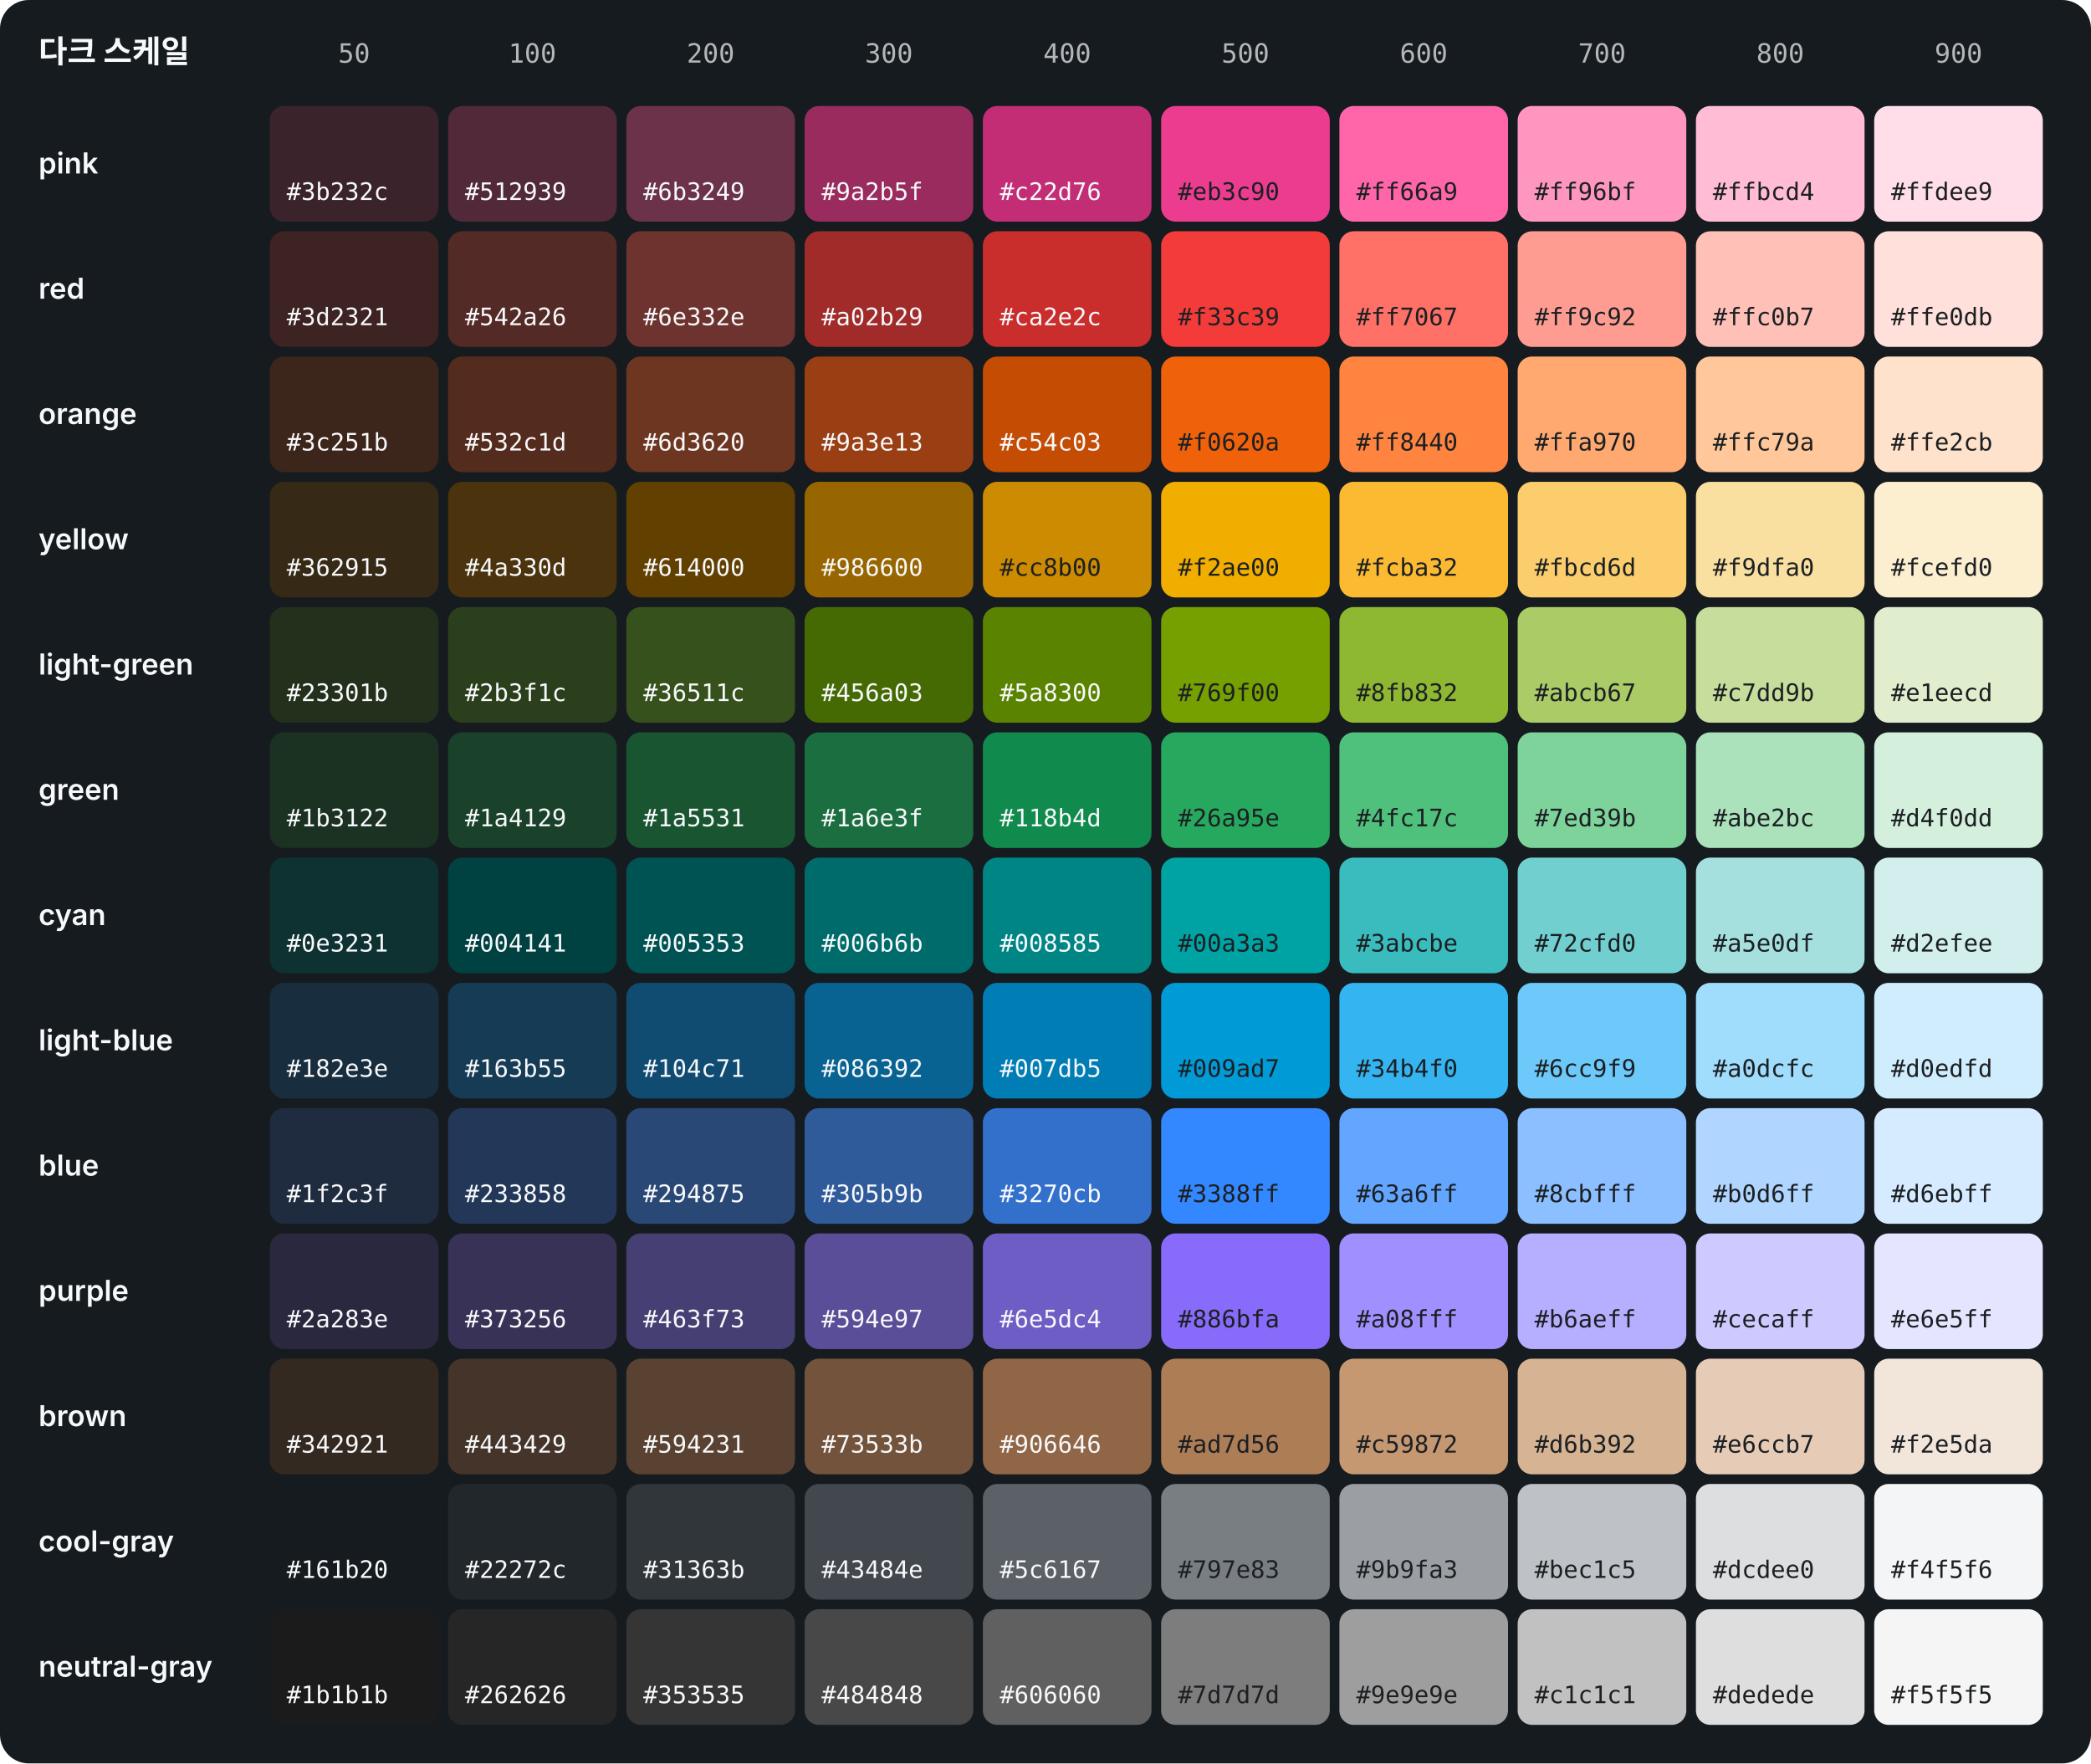
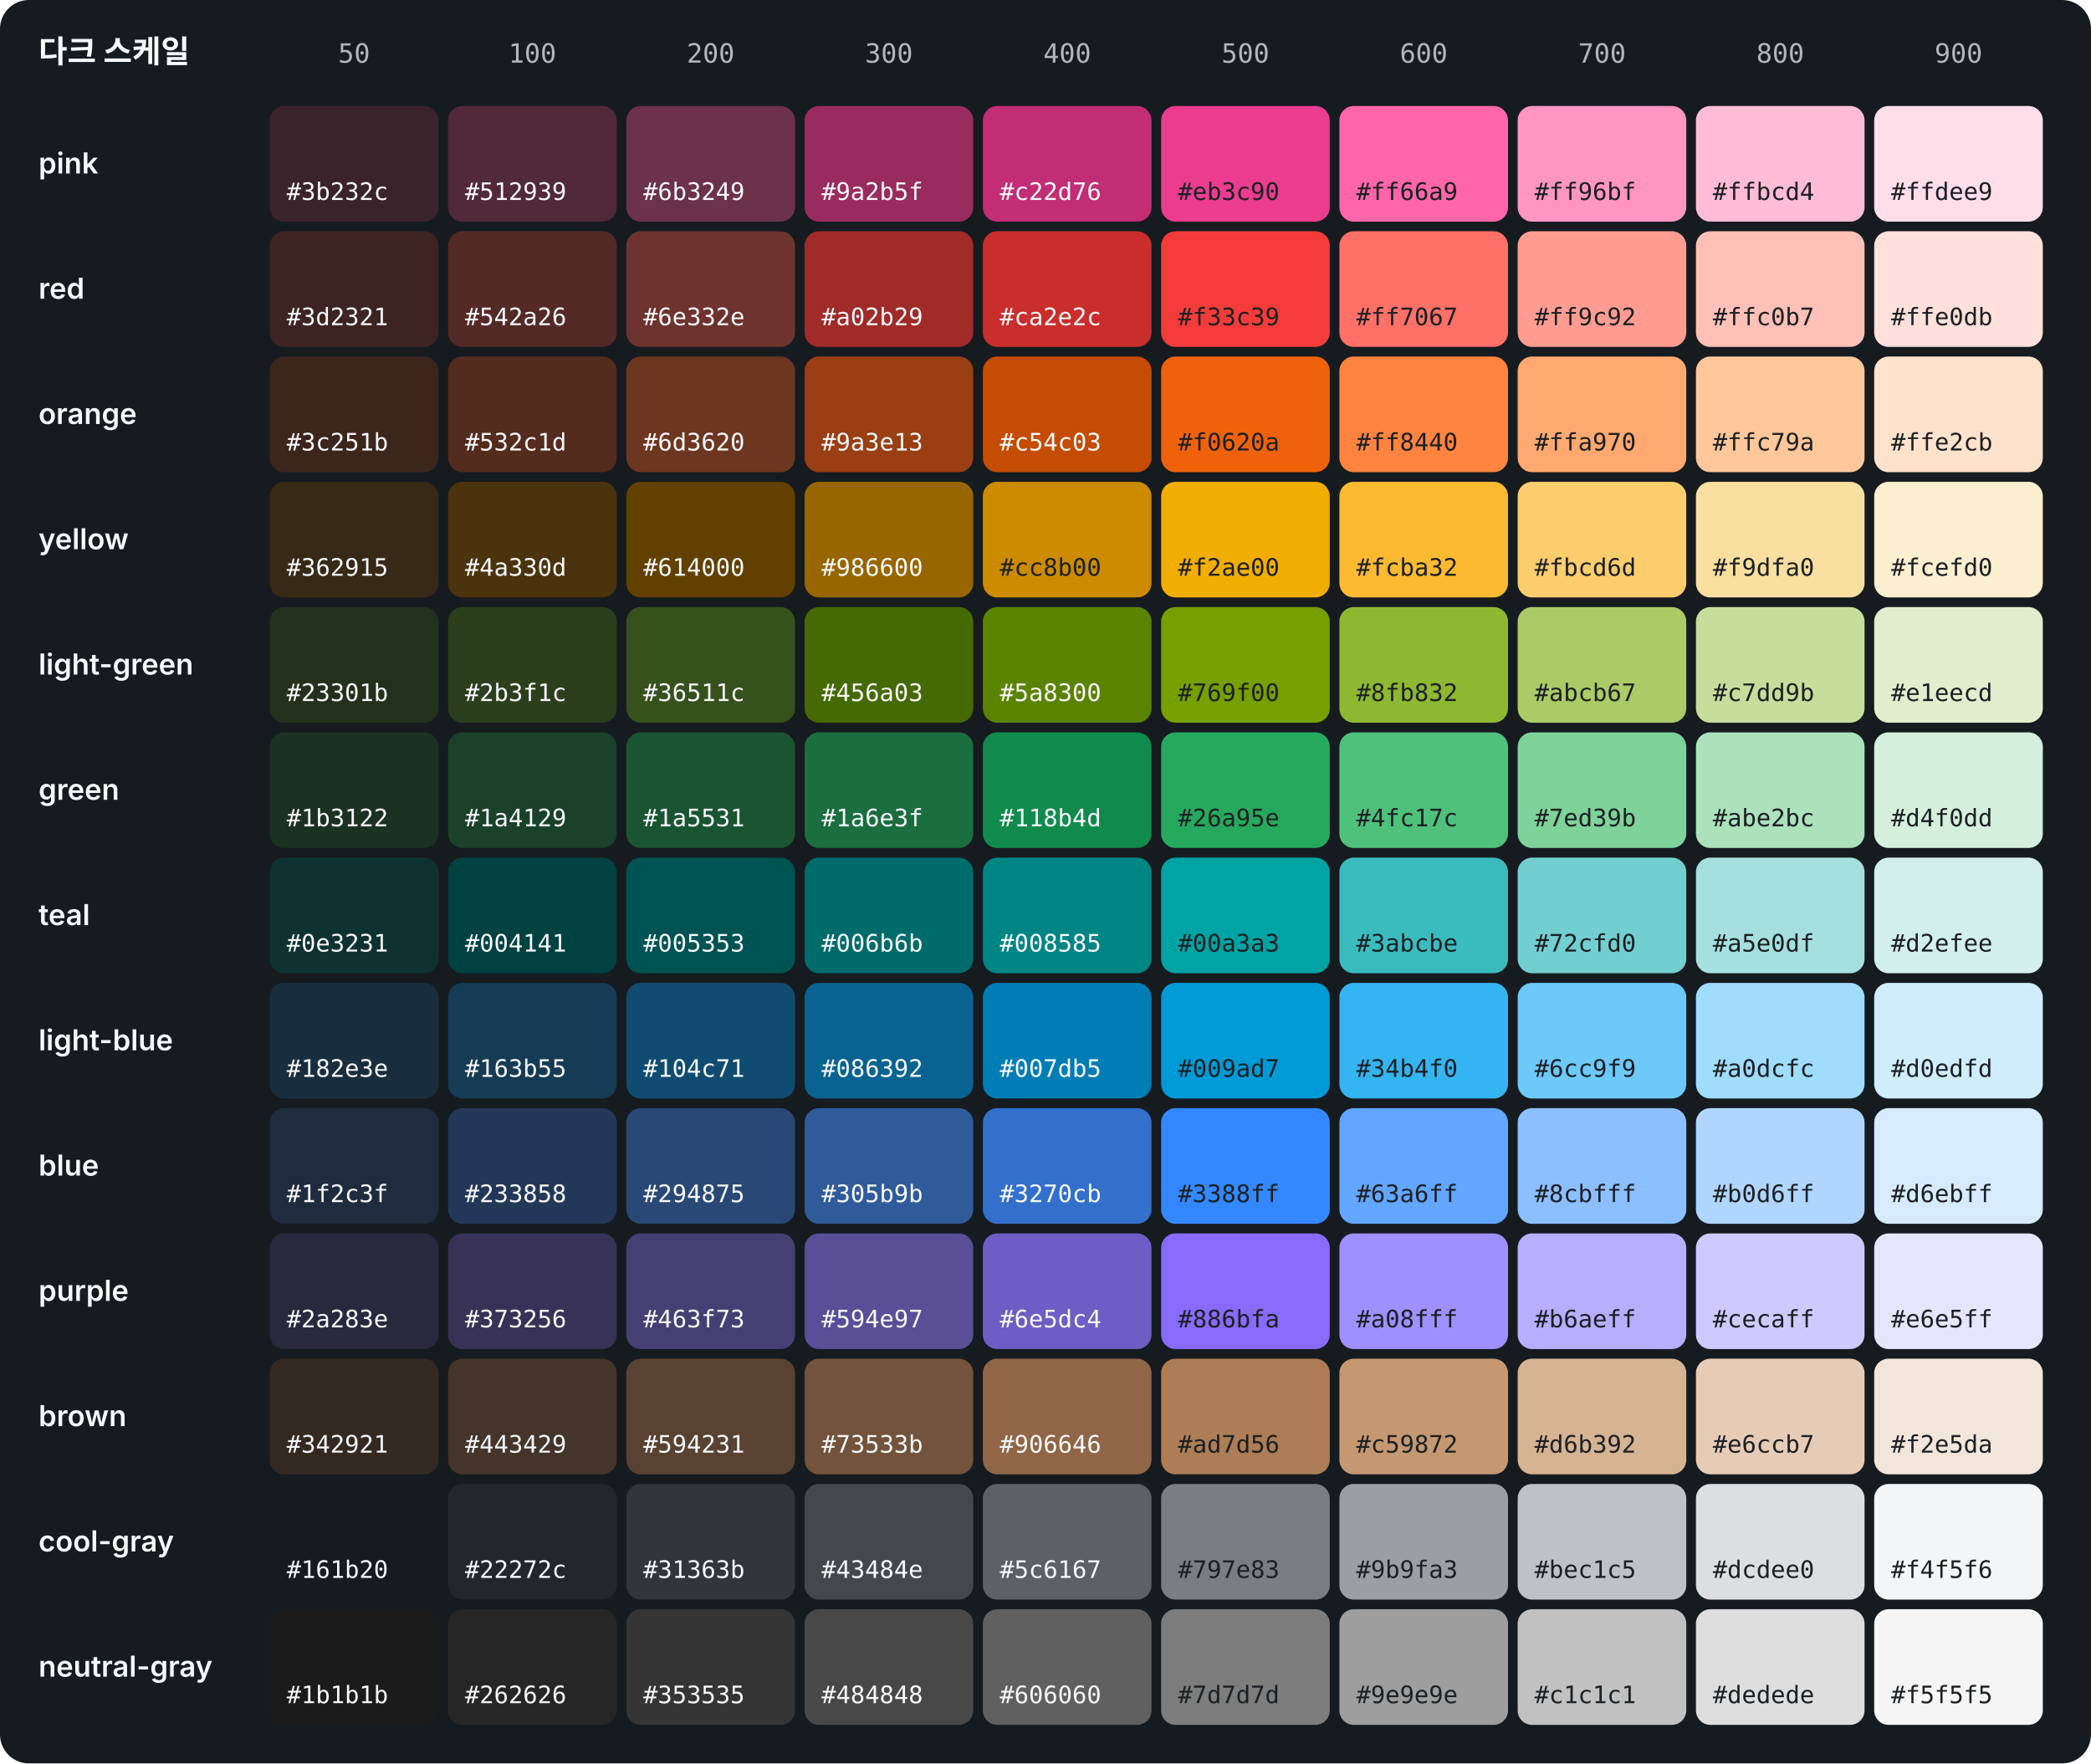
<svg xmlns="http://www.w3.org/2000/svg" width="868" height="732" viewBox="0 0 868 732">
  <rect width="868" height="732" rx="12" fill="#161b20" />
  <text x="16" y="26" font-family="ui-sans-serif, system-ui, -apple-system, 'Apple SD Gothic Neo', sans-serif" font-size="13" font-weight="700" fill="#f7f8fa">다크 스케일</text>
  <text x="147" y="26" text-anchor="middle" font-family="ui-monospace, SFMono-Regular, Menlo, monospace" font-size="11" fill="#f7f8fa" opacity="0.7">50</text>
  <text x="221" y="26" text-anchor="middle" font-family="ui-monospace, SFMono-Regular, Menlo, monospace" font-size="11" fill="#f7f8fa" opacity="0.7">100</text>
  <text x="295" y="26" text-anchor="middle" font-family="ui-monospace, SFMono-Regular, Menlo, monospace" font-size="11" fill="#f7f8fa" opacity="0.7">200</text>
  <text x="369" y="26" text-anchor="middle" font-family="ui-monospace, SFMono-Regular, Menlo, monospace" font-size="11" fill="#f7f8fa" opacity="0.7">300</text>
  <text x="443" y="26" text-anchor="middle" font-family="ui-monospace, SFMono-Regular, Menlo, monospace" font-size="11" fill="#f7f8fa" opacity="0.7">400</text>
  <text x="517" y="26" text-anchor="middle" font-family="ui-monospace, SFMono-Regular, Menlo, monospace" font-size="11" fill="#f7f8fa" opacity="0.7">500</text>
  <text x="591" y="26" text-anchor="middle" font-family="ui-monospace, SFMono-Regular, Menlo, monospace" font-size="11" fill="#f7f8fa" opacity="0.7">600</text>
  <text x="665" y="26" text-anchor="middle" font-family="ui-monospace, SFMono-Regular, Menlo, monospace" font-size="11" fill="#f7f8fa" opacity="0.7">700</text>
  <text x="739" y="26" text-anchor="middle" font-family="ui-monospace, SFMono-Regular, Menlo, monospace" font-size="11" fill="#f7f8fa" opacity="0.7">800</text>
  <text x="813" y="26" text-anchor="middle" font-family="ui-monospace, SFMono-Regular, Menlo, monospace" font-size="11" fill="#f7f8fa" opacity="0.7">900</text>
  <text x="16" y="72" font-family="ui-sans-serif, system-ui, -apple-system, 'Apple SD Gothic Neo', sans-serif" font-size="12" font-weight="600" fill="#f7f8fa">pink</text>
  <rect x="112" y="44" width="70" height="48" rx="6" fill="#3b232c" />
  <text x="119" y="83" font-family="ui-monospace, SFMono-Regular, Menlo, monospace" font-size="10" fill="#f7f8fa">#3b232c</text>
  <rect x="186" y="44" width="70" height="48" rx="6" fill="#512939" />
  <text x="193" y="83" font-family="ui-monospace, SFMono-Regular, Menlo, monospace" font-size="10" fill="#f7f8fa">#512939</text>
  <rect x="260" y="44" width="70" height="48" rx="6" fill="#6b3249" />
  <text x="267" y="83" font-family="ui-monospace, SFMono-Regular, Menlo, monospace" font-size="10" fill="#f7f8fa">#6b3249</text>
  <rect x="334" y="44" width="70" height="48" rx="6" fill="#9a2b5f" />
  <text x="341" y="83" font-family="ui-monospace, SFMono-Regular, Menlo, monospace" font-size="10" fill="#f7f8fa">#9a2b5f</text>
  <rect x="408" y="44" width="70" height="48" rx="6" fill="#c22d76" />
  <text x="415" y="83" font-family="ui-monospace, SFMono-Regular, Menlo, monospace" font-size="10" fill="#f7f8fa">#c22d76</text>
  <rect x="482" y="44" width="70" height="48" rx="6" fill="#eb3c90" />
  <text x="489" y="83" font-family="ui-monospace, SFMono-Regular, Menlo, monospace" font-size="10" fill="#1c2023">#eb3c90</text>
  <rect x="556" y="44" width="70" height="48" rx="6" fill="#ff66a9" />
  <text x="563" y="83" font-family="ui-monospace, SFMono-Regular, Menlo, monospace" font-size="10" fill="#1c2023">#ff66a9</text>
  <rect x="630" y="44" width="70" height="48" rx="6" fill="#ff96bf" />
  <text x="637" y="83" font-family="ui-monospace, SFMono-Regular, Menlo, monospace" font-size="10" fill="#1c2023">#ff96bf</text>
  <rect x="704" y="44" width="70" height="48" rx="6" fill="#ffbcd4" />
  <text x="711" y="83" font-family="ui-monospace, SFMono-Regular, Menlo, monospace" font-size="10" fill="#1c2023">#ffbcd4</text>
  <rect x="778" y="44" width="70" height="48" rx="6" fill="#ffdee9" />
  <text x="785" y="83" font-family="ui-monospace, SFMono-Regular, Menlo, monospace" font-size="10" fill="#1c2023">#ffdee9</text>
  <text x="16" y="124" font-family="ui-sans-serif, system-ui, -apple-system, 'Apple SD Gothic Neo', sans-serif" font-size="12" font-weight="600" fill="#f7f8fa">red</text>
  <rect x="112" y="96" width="70" height="48" rx="6" fill="#3d2321" />
  <text x="119" y="135" font-family="ui-monospace, SFMono-Regular, Menlo, monospace" font-size="10" fill="#f7f8fa">#3d2321</text>
  <rect x="186" y="96" width="70" height="48" rx="6" fill="#542a26" />
  <text x="193" y="135" font-family="ui-monospace, SFMono-Regular, Menlo, monospace" font-size="10" fill="#f7f8fa">#542a26</text>
  <rect x="260" y="96" width="70" height="48" rx="6" fill="#6e332e" />
  <text x="267" y="135" font-family="ui-monospace, SFMono-Regular, Menlo, monospace" font-size="10" fill="#f7f8fa">#6e332e</text>
  <rect x="334" y="96" width="70" height="48" rx="6" fill="#a02b29" />
  <text x="341" y="135" font-family="ui-monospace, SFMono-Regular, Menlo, monospace" font-size="10" fill="#f7f8fa">#a02b29</text>
  <rect x="408" y="96" width="70" height="48" rx="6" fill="#ca2e2c" />
  <text x="415" y="135" font-family="ui-monospace, SFMono-Regular, Menlo, monospace" font-size="10" fill="#f7f8fa">#ca2e2c</text>
  <rect x="482" y="96" width="70" height="48" rx="6" fill="#f33c39" />
  <text x="489" y="135" font-family="ui-monospace, SFMono-Regular, Menlo, monospace" font-size="10" fill="#1c2023">#f33c39</text>
  <rect x="556" y="96" width="70" height="48" rx="6" fill="#ff7067" />
  <text x="563" y="135" font-family="ui-monospace, SFMono-Regular, Menlo, monospace" font-size="10" fill="#1c2023">#ff7067</text>
  <rect x="630" y="96" width="70" height="48" rx="6" fill="#ff9c92" />
  <text x="637" y="135" font-family="ui-monospace, SFMono-Regular, Menlo, monospace" font-size="10" fill="#1c2023">#ff9c92</text>
  <rect x="704" y="96" width="70" height="48" rx="6" fill="#ffc0b7" />
  <text x="711" y="135" font-family="ui-monospace, SFMono-Regular, Menlo, monospace" font-size="10" fill="#1c2023">#ffc0b7</text>
  <rect x="778" y="96" width="70" height="48" rx="6" fill="#ffe0db" />
  <text x="785" y="135" font-family="ui-monospace, SFMono-Regular, Menlo, monospace" font-size="10" fill="#1c2023">#ffe0db</text>
  <text x="16" y="176" font-family="ui-sans-serif, system-ui, -apple-system, 'Apple SD Gothic Neo', sans-serif" font-size="12" font-weight="600" fill="#f7f8fa">orange</text>
  <rect x="112" y="148" width="70" height="48" rx="6" fill="#3c251b" />
  <text x="119" y="187" font-family="ui-monospace, SFMono-Regular, Menlo, monospace" font-size="10" fill="#f7f8fa">#3c251b</text>
  <rect x="186" y="148" width="70" height="48" rx="6" fill="#532c1d" />
  <text x="193" y="187" font-family="ui-monospace, SFMono-Regular, Menlo, monospace" font-size="10" fill="#f7f8fa">#532c1d</text>
  <rect x="260" y="148" width="70" height="48" rx="6" fill="#6d3620" />
  <text x="267" y="187" font-family="ui-monospace, SFMono-Regular, Menlo, monospace" font-size="10" fill="#f7f8fa">#6d3620</text>
  <rect x="334" y="148" width="70" height="48" rx="6" fill="#9a3e13" />
  <text x="341" y="187" font-family="ui-monospace, SFMono-Regular, Menlo, monospace" font-size="10" fill="#f7f8fa">#9a3e13</text>
  <rect x="408" y="148" width="70" height="48" rx="6" fill="#c54c03" />
  <text x="415" y="187" font-family="ui-monospace, SFMono-Regular, Menlo, monospace" font-size="10" fill="#f7f8fa">#c54c03</text>
  <rect x="482" y="148" width="70" height="48" rx="6" fill="#f0620a" />
  <text x="489" y="187" font-family="ui-monospace, SFMono-Regular, Menlo, monospace" font-size="10" fill="#1c2023">#f0620a</text>
  <rect x="556" y="148" width="70" height="48" rx="6" fill="#ff8440" />
  <text x="563" y="187" font-family="ui-monospace, SFMono-Regular, Menlo, monospace" font-size="10" fill="#1c2023">#ff8440</text>
  <rect x="630" y="148" width="70" height="48" rx="6" fill="#ffa970" />
  <text x="637" y="187" font-family="ui-monospace, SFMono-Regular, Menlo, monospace" font-size="10" fill="#1c2023">#ffa970</text>
  <rect x="704" y="148" width="70" height="48" rx="6" fill="#ffc79a" />
  <text x="711" y="187" font-family="ui-monospace, SFMono-Regular, Menlo, monospace" font-size="10" fill="#1c2023">#ffc79a</text>
  <rect x="778" y="148" width="70" height="48" rx="6" fill="#ffe2cb" />
  <text x="785" y="187" font-family="ui-monospace, SFMono-Regular, Menlo, monospace" font-size="10" fill="#1c2023">#ffe2cb</text>
  <text x="16" y="228" font-family="ui-sans-serif, system-ui, -apple-system, 'Apple SD Gothic Neo', sans-serif" font-size="12" font-weight="600" fill="#f7f8fa">yellow</text>
  <rect x="112" y="200" width="70" height="48" rx="6" fill="#362915" />
  <text x="119" y="239" font-family="ui-monospace, SFMono-Regular, Menlo, monospace" font-size="10" fill="#f7f8fa">#362915</text>
  <rect x="186" y="200" width="70" height="48" rx="6" fill="#4a330d" />
  <text x="193" y="239" font-family="ui-monospace, SFMono-Regular, Menlo, monospace" font-size="10" fill="#f7f8fa">#4a330d</text>
  <rect x="260" y="200" width="70" height="48" rx="6" fill="#614000" />
  <text x="267" y="239" font-family="ui-monospace, SFMono-Regular, Menlo, monospace" font-size="10" fill="#f7f8fa">#614000</text>
  <rect x="334" y="200" width="70" height="48" rx="6" fill="#986600" />
  <text x="341" y="239" font-family="ui-monospace, SFMono-Regular, Menlo, monospace" font-size="10" fill="#f7f8fa">#986600</text>
  <rect x="408" y="200" width="70" height="48" rx="6" fill="#cc8b00" />
  <text x="415" y="239" font-family="ui-monospace, SFMono-Regular, Menlo, monospace" font-size="10" fill="#1c2023">#cc8b00</text>
  <rect x="482" y="200" width="70" height="48" rx="6" fill="#f2ae00" />
  <text x="489" y="239" font-family="ui-monospace, SFMono-Regular, Menlo, monospace" font-size="10" fill="#1c2023">#f2ae00</text>
  <rect x="556" y="200" width="70" height="48" rx="6" fill="#fcba32" />
  <text x="563" y="239" font-family="ui-monospace, SFMono-Regular, Menlo, monospace" font-size="10" fill="#1c2023">#fcba32</text>
  <rect x="630" y="200" width="70" height="48" rx="6" fill="#fbcd6d" />
  <text x="637" y="239" font-family="ui-monospace, SFMono-Regular, Menlo, monospace" font-size="10" fill="#1c2023">#fbcd6d</text>
  <rect x="704" y="200" width="70" height="48" rx="6" fill="#f9dfa0" />
  <text x="711" y="239" font-family="ui-monospace, SFMono-Regular, Menlo, monospace" font-size="10" fill="#1c2023">#f9dfa0</text>
  <rect x="778" y="200" width="70" height="48" rx="6" fill="#fcefd0" />
  <text x="785" y="239" font-family="ui-monospace, SFMono-Regular, Menlo, monospace" font-size="10" fill="#1c2023">#fcefd0</text>
  <text x="16" y="280" font-family="ui-sans-serif, system-ui, -apple-system, 'Apple SD Gothic Neo', sans-serif" font-size="12" font-weight="600" fill="#f7f8fa">light-green</text>
  <rect x="112" y="252" width="70" height="48" rx="6" fill="#23301b" />
  <text x="119" y="291" font-family="ui-monospace, SFMono-Regular, Menlo, monospace" font-size="10" fill="#f7f8fa">#23301b</text>
  <rect x="186" y="252" width="70" height="48" rx="6" fill="#2b3f1c" />
  <text x="193" y="291" font-family="ui-monospace, SFMono-Regular, Menlo, monospace" font-size="10" fill="#f7f8fa">#2b3f1c</text>
  <rect x="260" y="252" width="70" height="48" rx="6" fill="#36511c" />
  <text x="267" y="291" font-family="ui-monospace, SFMono-Regular, Menlo, monospace" font-size="10" fill="#f7f8fa">#36511c</text>
  <rect x="334" y="252" width="70" height="48" rx="6" fill="#456a03" />
  <text x="341" y="291" font-family="ui-monospace, SFMono-Regular, Menlo, monospace" font-size="10" fill="#f7f8fa">#456a03</text>
  <rect x="408" y="252" width="70" height="48" rx="6" fill="#5a8300" />
  <text x="415" y="291" font-family="ui-monospace, SFMono-Regular, Menlo, monospace" font-size="10" fill="#f7f8fa">#5a8300</text>
  <rect x="482" y="252" width="70" height="48" rx="6" fill="#769f00" />
  <text x="489" y="291" font-family="ui-monospace, SFMono-Regular, Menlo, monospace" font-size="10" fill="#1c2023">#769f00</text>
  <rect x="556" y="252" width="70" height="48" rx="6" fill="#8fb832" />
  <text x="563" y="291" font-family="ui-monospace, SFMono-Regular, Menlo, monospace" font-size="10" fill="#1c2023">#8fb832</text>
  <rect x="630" y="252" width="70" height="48" rx="6" fill="#abcb67" />
  <text x="637" y="291" font-family="ui-monospace, SFMono-Regular, Menlo, monospace" font-size="10" fill="#1c2023">#abcb67</text>
  <rect x="704" y="252" width="70" height="48" rx="6" fill="#c7dd9b" />
  <text x="711" y="291" font-family="ui-monospace, SFMono-Regular, Menlo, monospace" font-size="10" fill="#1c2023">#c7dd9b</text>
  <rect x="778" y="252" width="70" height="48" rx="6" fill="#e1eecd" />
  <text x="785" y="291" font-family="ui-monospace, SFMono-Regular, Menlo, monospace" font-size="10" fill="#1c2023">#e1eecd</text>
  <text x="16" y="332" font-family="ui-sans-serif, system-ui, -apple-system, 'Apple SD Gothic Neo', sans-serif" font-size="12" font-weight="600" fill="#f7f8fa">green</text>
  <rect x="112" y="304" width="70" height="48" rx="6" fill="#1b3122" />
  <text x="119" y="343" font-family="ui-monospace, SFMono-Regular, Menlo, monospace" font-size="10" fill="#f7f8fa">#1b3122</text>
  <rect x="186" y="304" width="70" height="48" rx="6" fill="#1a4129" />
  <text x="193" y="343" font-family="ui-monospace, SFMono-Regular, Menlo, monospace" font-size="10" fill="#f7f8fa">#1a4129</text>
  <rect x="260" y="304" width="70" height="48" rx="6" fill="#1a5531" />
  <text x="267" y="343" font-family="ui-monospace, SFMono-Regular, Menlo, monospace" font-size="10" fill="#f7f8fa">#1a5531</text>
  <rect x="334" y="304" width="70" height="48" rx="6" fill="#1a6e3f" />
  <text x="341" y="343" font-family="ui-monospace, SFMono-Regular, Menlo, monospace" font-size="10" fill="#f7f8fa">#1a6e3f</text>
  <rect x="408" y="304" width="70" height="48" rx="6" fill="#118b4d" />
  <text x="415" y="343" font-family="ui-monospace, SFMono-Regular, Menlo, monospace" font-size="10" fill="#f7f8fa">#118b4d</text>
  <rect x="482" y="304" width="70" height="48" rx="6" fill="#26a95e" />
  <text x="489" y="343" font-family="ui-monospace, SFMono-Regular, Menlo, monospace" font-size="10" fill="#1c2023">#26a95e</text>
  <rect x="556" y="304" width="70" height="48" rx="6" fill="#4fc17c" />
  <text x="563" y="343" font-family="ui-monospace, SFMono-Regular, Menlo, monospace" font-size="10" fill="#1c2023">#4fc17c</text>
  <rect x="630" y="304" width="70" height="48" rx="6" fill="#7ed39b" />
  <text x="637" y="343" font-family="ui-monospace, SFMono-Regular, Menlo, monospace" font-size="10" fill="#1c2023">#7ed39b</text>
  <rect x="704" y="304" width="70" height="48" rx="6" fill="#abe2bc" />
  <text x="711" y="343" font-family="ui-monospace, SFMono-Regular, Menlo, monospace" font-size="10" fill="#1c2023">#abe2bc</text>
  <rect x="778" y="304" width="70" height="48" rx="6" fill="#d4f0dd" />
  <text x="785" y="343" font-family="ui-monospace, SFMono-Regular, Menlo, monospace" font-size="10" fill="#1c2023">#d4f0dd</text>
-   <text x="16" y="384" font-family="ui-sans-serif, system-ui, -apple-system, 'Apple SD Gothic Neo', sans-serif" font-size="12" font-weight="600" fill="#f7f8fa">cyan</text>
+   <text x="16" y="384" font-family="ui-sans-serif, system-ui, -apple-system, 'Apple SD Gothic Neo', sans-serif" font-size="12" font-weight="600" fill="#f7f8fa">teal</text>
  <rect x="112" y="356" width="70" height="48" rx="6" fill="#0e3231" />
  <text x="119" y="395" font-family="ui-monospace, SFMono-Regular, Menlo, monospace" font-size="10" fill="#f7f8fa">#0e3231</text>
  <rect x="186" y="356" width="70" height="48" rx="6" fill="#004141" />
  <text x="193" y="395" font-family="ui-monospace, SFMono-Regular, Menlo, monospace" font-size="10" fill="#f7f8fa">#004141</text>
  <rect x="260" y="356" width="70" height="48" rx="6" fill="#005353" />
  <text x="267" y="395" font-family="ui-monospace, SFMono-Regular, Menlo, monospace" font-size="10" fill="#f7f8fa">#005353</text>
  <rect x="334" y="356" width="70" height="48" rx="6" fill="#006b6b" />
  <text x="341" y="395" font-family="ui-monospace, SFMono-Regular, Menlo, monospace" font-size="10" fill="#f7f8fa">#006b6b</text>
  <rect x="408" y="356" width="70" height="48" rx="6" fill="#008585" />
  <text x="415" y="395" font-family="ui-monospace, SFMono-Regular, Menlo, monospace" font-size="10" fill="#f7f8fa">#008585</text>
  <rect x="482" y="356" width="70" height="48" rx="6" fill="#00a3a3" />
  <text x="489" y="395" font-family="ui-monospace, SFMono-Regular, Menlo, monospace" font-size="10" fill="#1c2023">#00a3a3</text>
  <rect x="556" y="356" width="70" height="48" rx="6" fill="#3abcbe" />
  <text x="563" y="395" font-family="ui-monospace, SFMono-Regular, Menlo, monospace" font-size="10" fill="#1c2023">#3abcbe</text>
  <rect x="630" y="356" width="70" height="48" rx="6" fill="#72cfd0" />
  <text x="637" y="395" font-family="ui-monospace, SFMono-Regular, Menlo, monospace" font-size="10" fill="#1c2023">#72cfd0</text>
  <rect x="704" y="356" width="70" height="48" rx="6" fill="#a5e0df" />
  <text x="711" y="395" font-family="ui-monospace, SFMono-Regular, Menlo, monospace" font-size="10" fill="#1c2023">#a5e0df</text>
  <rect x="778" y="356" width="70" height="48" rx="6" fill="#d2efee" />
  <text x="785" y="395" font-family="ui-monospace, SFMono-Regular, Menlo, monospace" font-size="10" fill="#1c2023">#d2efee</text>
  <text x="16" y="436" font-family="ui-sans-serif, system-ui, -apple-system, 'Apple SD Gothic Neo', sans-serif" font-size="12" font-weight="600" fill="#f7f8fa">light-blue</text>
  <rect x="112" y="408" width="70" height="48" rx="6" fill="#182e3e" />
  <text x="119" y="447" font-family="ui-monospace, SFMono-Regular, Menlo, monospace" font-size="10" fill="#f7f8fa">#182e3e</text>
  <rect x="186" y="408" width="70" height="48" rx="6" fill="#163b55" />
  <text x="193" y="447" font-family="ui-monospace, SFMono-Regular, Menlo, monospace" font-size="10" fill="#f7f8fa">#163b55</text>
  <rect x="260" y="408" width="70" height="48" rx="6" fill="#104c71" />
  <text x="267" y="447" font-family="ui-monospace, SFMono-Regular, Menlo, monospace" font-size="10" fill="#f7f8fa">#104c71</text>
  <rect x="334" y="408" width="70" height="48" rx="6" fill="#086392" />
  <text x="341" y="447" font-family="ui-monospace, SFMono-Regular, Menlo, monospace" font-size="10" fill="#f7f8fa">#086392</text>
  <rect x="408" y="408" width="70" height="48" rx="6" fill="#007db5" />
  <text x="415" y="447" font-family="ui-monospace, SFMono-Regular, Menlo, monospace" font-size="10" fill="#f7f8fa">#007db5</text>
  <rect x="482" y="408" width="70" height="48" rx="6" fill="#009ad7" />
  <text x="489" y="447" font-family="ui-monospace, SFMono-Regular, Menlo, monospace" font-size="10" fill="#1c2023">#009ad7</text>
  <rect x="556" y="408" width="70" height="48" rx="6" fill="#34b4f0" />
  <text x="563" y="447" font-family="ui-monospace, SFMono-Regular, Menlo, monospace" font-size="10" fill="#1c2023">#34b4f0</text>
  <rect x="630" y="408" width="70" height="48" rx="6" fill="#6cc9f9" />
  <text x="637" y="447" font-family="ui-monospace, SFMono-Regular, Menlo, monospace" font-size="10" fill="#1c2023">#6cc9f9</text>
  <rect x="704" y="408" width="70" height="48" rx="6" fill="#a0dcfc" />
  <text x="711" y="447" font-family="ui-monospace, SFMono-Regular, Menlo, monospace" font-size="10" fill="#1c2023">#a0dcfc</text>
  <rect x="778" y="408" width="70" height="48" rx="6" fill="#d0edfd" />
  <text x="785" y="447" font-family="ui-monospace, SFMono-Regular, Menlo, monospace" font-size="10" fill="#1c2023">#d0edfd</text>
  <text x="16" y="488" font-family="ui-sans-serif, system-ui, -apple-system, 'Apple SD Gothic Neo', sans-serif" font-size="12" font-weight="600" fill="#f7f8fa">blue</text>
  <rect x="112" y="460" width="70" height="48" rx="6" fill="#1f2c3f" />
  <text x="119" y="499" font-family="ui-monospace, SFMono-Regular, Menlo, monospace" font-size="10" fill="#f7f8fa">#1f2c3f</text>
  <rect x="186" y="460" width="70" height="48" rx="6" fill="#233858" />
  <text x="193" y="499" font-family="ui-monospace, SFMono-Regular, Menlo, monospace" font-size="10" fill="#f7f8fa">#233858</text>
  <rect x="260" y="460" width="70" height="48" rx="6" fill="#294875" />
  <text x="267" y="499" font-family="ui-monospace, SFMono-Regular, Menlo, monospace" font-size="10" fill="#f7f8fa">#294875</text>
  <rect x="334" y="460" width="70" height="48" rx="6" fill="#305b9b" />
  <text x="341" y="499" font-family="ui-monospace, SFMono-Regular, Menlo, monospace" font-size="10" fill="#f7f8fa">#305b9b</text>
  <rect x="408" y="460" width="70" height="48" rx="6" fill="#3270cb" />
  <text x="415" y="499" font-family="ui-monospace, SFMono-Regular, Menlo, monospace" font-size="10" fill="#f7f8fa">#3270cb</text>
  <rect x="482" y="460" width="70" height="48" rx="6" fill="#3388ff" />
  <text x="489" y="499" font-family="ui-monospace, SFMono-Regular, Menlo, monospace" font-size="10" fill="#1c2023">#3388ff</text>
  <rect x="556" y="460" width="70" height="48" rx="6" fill="#63a6ff" />
  <text x="563" y="499" font-family="ui-monospace, SFMono-Regular, Menlo, monospace" font-size="10" fill="#1c2023">#63a6ff</text>
  <rect x="630" y="460" width="70" height="48" rx="6" fill="#8cbfff" />
  <text x="637" y="499" font-family="ui-monospace, SFMono-Regular, Menlo, monospace" font-size="10" fill="#1c2023">#8cbfff</text>
  <rect x="704" y="460" width="70" height="48" rx="6" fill="#b0d6ff" />
  <text x="711" y="499" font-family="ui-monospace, SFMono-Regular, Menlo, monospace" font-size="10" fill="#1c2023">#b0d6ff</text>
  <rect x="778" y="460" width="70" height="48" rx="6" fill="#d6ebff" />
  <text x="785" y="499" font-family="ui-monospace, SFMono-Regular, Menlo, monospace" font-size="10" fill="#1c2023">#d6ebff</text>
  <text x="16" y="540" font-family="ui-sans-serif, system-ui, -apple-system, 'Apple SD Gothic Neo', sans-serif" font-size="12" font-weight="600" fill="#f7f8fa">purple</text>
  <rect x="112" y="512" width="70" height="48" rx="6" fill="#2a283e" />
  <text x="119" y="551" font-family="ui-monospace, SFMono-Regular, Menlo, monospace" font-size="10" fill="#f7f8fa">#2a283e</text>
  <rect x="186" y="512" width="70" height="48" rx="6" fill="#373256" />
  <text x="193" y="551" font-family="ui-monospace, SFMono-Regular, Menlo, monospace" font-size="10" fill="#f7f8fa">#373256</text>
  <rect x="260" y="512" width="70" height="48" rx="6" fill="#463f73" />
  <text x="267" y="551" font-family="ui-monospace, SFMono-Regular, Menlo, monospace" font-size="10" fill="#f7f8fa">#463f73</text>
  <rect x="334" y="512" width="70" height="48" rx="6" fill="#594e97" />
  <text x="341" y="551" font-family="ui-monospace, SFMono-Regular, Menlo, monospace" font-size="10" fill="#f7f8fa">#594e97</text>
  <rect x="408" y="512" width="70" height="48" rx="6" fill="#6e5dc4" />
  <text x="415" y="551" font-family="ui-monospace, SFMono-Regular, Menlo, monospace" font-size="10" fill="#f7f8fa">#6e5dc4</text>
  <rect x="482" y="512" width="70" height="48" rx="6" fill="#886bfa" />
  <text x="489" y="551" font-family="ui-monospace, SFMono-Regular, Menlo, monospace" font-size="10" fill="#1c2023">#886bfa</text>
  <rect x="556" y="512" width="70" height="48" rx="6" fill="#a08fff" />
  <text x="563" y="551" font-family="ui-monospace, SFMono-Regular, Menlo, monospace" font-size="10" fill="#1c2023">#a08fff</text>
  <rect x="630" y="512" width="70" height="48" rx="6" fill="#b6aeff" />
  <text x="637" y="551" font-family="ui-monospace, SFMono-Regular, Menlo, monospace" font-size="10" fill="#1c2023">#b6aeff</text>
  <rect x="704" y="512" width="70" height="48" rx="6" fill="#cecaff" />
  <text x="711" y="551" font-family="ui-monospace, SFMono-Regular, Menlo, monospace" font-size="10" fill="#1c2023">#cecaff</text>
  <rect x="778" y="512" width="70" height="48" rx="6" fill="#e6e5ff" />
  <text x="785" y="551" font-family="ui-monospace, SFMono-Regular, Menlo, monospace" font-size="10" fill="#1c2023">#e6e5ff</text>
  <text x="16" y="592" font-family="ui-sans-serif, system-ui, -apple-system, 'Apple SD Gothic Neo', sans-serif" font-size="12" font-weight="600" fill="#f7f8fa">brown</text>
  <rect x="112" y="564" width="70" height="48" rx="6" fill="#342921" />
  <text x="119" y="603" font-family="ui-monospace, SFMono-Regular, Menlo, monospace" font-size="10" fill="#f7f8fa">#342921</text>
  <rect x="186" y="564" width="70" height="48" rx="6" fill="#443429" />
  <text x="193" y="603" font-family="ui-monospace, SFMono-Regular, Menlo, monospace" font-size="10" fill="#f7f8fa">#443429</text>
  <rect x="260" y="564" width="70" height="48" rx="6" fill="#594231" />
  <text x="267" y="603" font-family="ui-monospace, SFMono-Regular, Menlo, monospace" font-size="10" fill="#f7f8fa">#594231</text>
  <rect x="334" y="564" width="70" height="48" rx="6" fill="#73533b" />
  <text x="341" y="603" font-family="ui-monospace, SFMono-Regular, Menlo, monospace" font-size="10" fill="#f7f8fa">#73533b</text>
  <rect x="408" y="564" width="70" height="48" rx="6" fill="#906646" />
  <text x="415" y="603" font-family="ui-monospace, SFMono-Regular, Menlo, monospace" font-size="10" fill="#f7f8fa">#906646</text>
  <rect x="482" y="564" width="70" height="48" rx="6" fill="#ad7d56" />
  <text x="489" y="603" font-family="ui-monospace, SFMono-Regular, Menlo, monospace" font-size="10" fill="#1c2023">#ad7d56</text>
  <rect x="556" y="564" width="70" height="48" rx="6" fill="#c59872" />
  <text x="563" y="603" font-family="ui-monospace, SFMono-Regular, Menlo, monospace" font-size="10" fill="#1c2023">#c59872</text>
  <rect x="630" y="564" width="70" height="48" rx="6" fill="#d6b392" />
  <text x="637" y="603" font-family="ui-monospace, SFMono-Regular, Menlo, monospace" font-size="10" fill="#1c2023">#d6b392</text>
  <rect x="704" y="564" width="70" height="48" rx="6" fill="#e6ccb7" />
  <text x="711" y="603" font-family="ui-monospace, SFMono-Regular, Menlo, monospace" font-size="10" fill="#1c2023">#e6ccb7</text>
  <rect x="778" y="564" width="70" height="48" rx="6" fill="#f2e5da" />
  <text x="785" y="603" font-family="ui-monospace, SFMono-Regular, Menlo, monospace" font-size="10" fill="#1c2023">#f2e5da</text>
  <text x="16" y="644" font-family="ui-sans-serif, system-ui, -apple-system, 'Apple SD Gothic Neo', sans-serif" font-size="12" font-weight="600" fill="#f7f8fa">cool-gray</text>
  <rect x="112" y="616" width="70" height="48" rx="6" fill="#161b20" />
  <text x="119" y="655" font-family="ui-monospace, SFMono-Regular, Menlo, monospace" font-size="10" fill="#f7f8fa">#161b20</text>
  <rect x="186" y="616" width="70" height="48" rx="6" fill="#22272c" />
  <text x="193" y="655" font-family="ui-monospace, SFMono-Regular, Menlo, monospace" font-size="10" fill="#f7f8fa">#22272c</text>
  <rect x="260" y="616" width="70" height="48" rx="6" fill="#31363b" />
  <text x="267" y="655" font-family="ui-monospace, SFMono-Regular, Menlo, monospace" font-size="10" fill="#f7f8fa">#31363b</text>
  <rect x="334" y="616" width="70" height="48" rx="6" fill="#43484e" />
  <text x="341" y="655" font-family="ui-monospace, SFMono-Regular, Menlo, monospace" font-size="10" fill="#f7f8fa">#43484e</text>
  <rect x="408" y="616" width="70" height="48" rx="6" fill="#5c6167" />
  <text x="415" y="655" font-family="ui-monospace, SFMono-Regular, Menlo, monospace" font-size="10" fill="#f7f8fa">#5c6167</text>
  <rect x="482" y="616" width="70" height="48" rx="6" fill="#797e83" />
  <text x="489" y="655" font-family="ui-monospace, SFMono-Regular, Menlo, monospace" font-size="10" fill="#1c2023">#797e83</text>
  <rect x="556" y="616" width="70" height="48" rx="6" fill="#9b9fa3" />
  <text x="563" y="655" font-family="ui-monospace, SFMono-Regular, Menlo, monospace" font-size="10" fill="#1c2023">#9b9fa3</text>
  <rect x="630" y="616" width="70" height="48" rx="6" fill="#bec1c5" />
  <text x="637" y="655" font-family="ui-monospace, SFMono-Regular, Menlo, monospace" font-size="10" fill="#1c2023">#bec1c5</text>
  <rect x="704" y="616" width="70" height="48" rx="6" fill="#dcdee0" />
  <text x="711" y="655" font-family="ui-monospace, SFMono-Regular, Menlo, monospace" font-size="10" fill="#1c2023">#dcdee0</text>
  <rect x="778" y="616" width="70" height="48" rx="6" fill="#f4f5f6" />
  <text x="785" y="655" font-family="ui-monospace, SFMono-Regular, Menlo, monospace" font-size="10" fill="#1c2023">#f4f5f6</text>
  <text x="16" y="696" font-family="ui-sans-serif, system-ui, -apple-system, 'Apple SD Gothic Neo', sans-serif" font-size="12" font-weight="600" fill="#f7f8fa">neutral-gray</text>
  <rect x="112" y="668" width="70" height="48" rx="6" fill="#1b1b1b" />
  <text x="119" y="707" font-family="ui-monospace, SFMono-Regular, Menlo, monospace" font-size="10" fill="#f7f8fa">#1b1b1b</text>
  <rect x="186" y="668" width="70" height="48" rx="6" fill="#262626" />
  <text x="193" y="707" font-family="ui-monospace, SFMono-Regular, Menlo, monospace" font-size="10" fill="#f7f8fa">#262626</text>
  <rect x="260" y="668" width="70" height="48" rx="6" fill="#353535" />
  <text x="267" y="707" font-family="ui-monospace, SFMono-Regular, Menlo, monospace" font-size="10" fill="#f7f8fa">#353535</text>
  <rect x="334" y="668" width="70" height="48" rx="6" fill="#484848" />
  <text x="341" y="707" font-family="ui-monospace, SFMono-Regular, Menlo, monospace" font-size="10" fill="#f7f8fa">#484848</text>
  <rect x="408" y="668" width="70" height="48" rx="6" fill="#606060" />
  <text x="415" y="707" font-family="ui-monospace, SFMono-Regular, Menlo, monospace" font-size="10" fill="#f7f8fa">#606060</text>
  <rect x="482" y="668" width="70" height="48" rx="6" fill="#7d7d7d" />
  <text x="489" y="707" font-family="ui-monospace, SFMono-Regular, Menlo, monospace" font-size="10" fill="#1c2023">#7d7d7d</text>
  <rect x="556" y="668" width="70" height="48" rx="6" fill="#9e9e9e" />
  <text x="563" y="707" font-family="ui-monospace, SFMono-Regular, Menlo, monospace" font-size="10" fill="#1c2023">#9e9e9e</text>
  <rect x="630" y="668" width="70" height="48" rx="6" fill="#c1c1c1" />
  <text x="637" y="707" font-family="ui-monospace, SFMono-Regular, Menlo, monospace" font-size="10" fill="#1c2023">#c1c1c1</text>
  <rect x="704" y="668" width="70" height="48" rx="6" fill="#dedede" />
  <text x="711" y="707" font-family="ui-monospace, SFMono-Regular, Menlo, monospace" font-size="10" fill="#1c2023">#dedede</text>
  <rect x="778" y="668" width="70" height="48" rx="6" fill="#f5f5f5" />
  <text x="785" y="707" font-family="ui-monospace, SFMono-Regular, Menlo, monospace" font-size="10" fill="#1c2023">#f5f5f5</text>
</svg>
